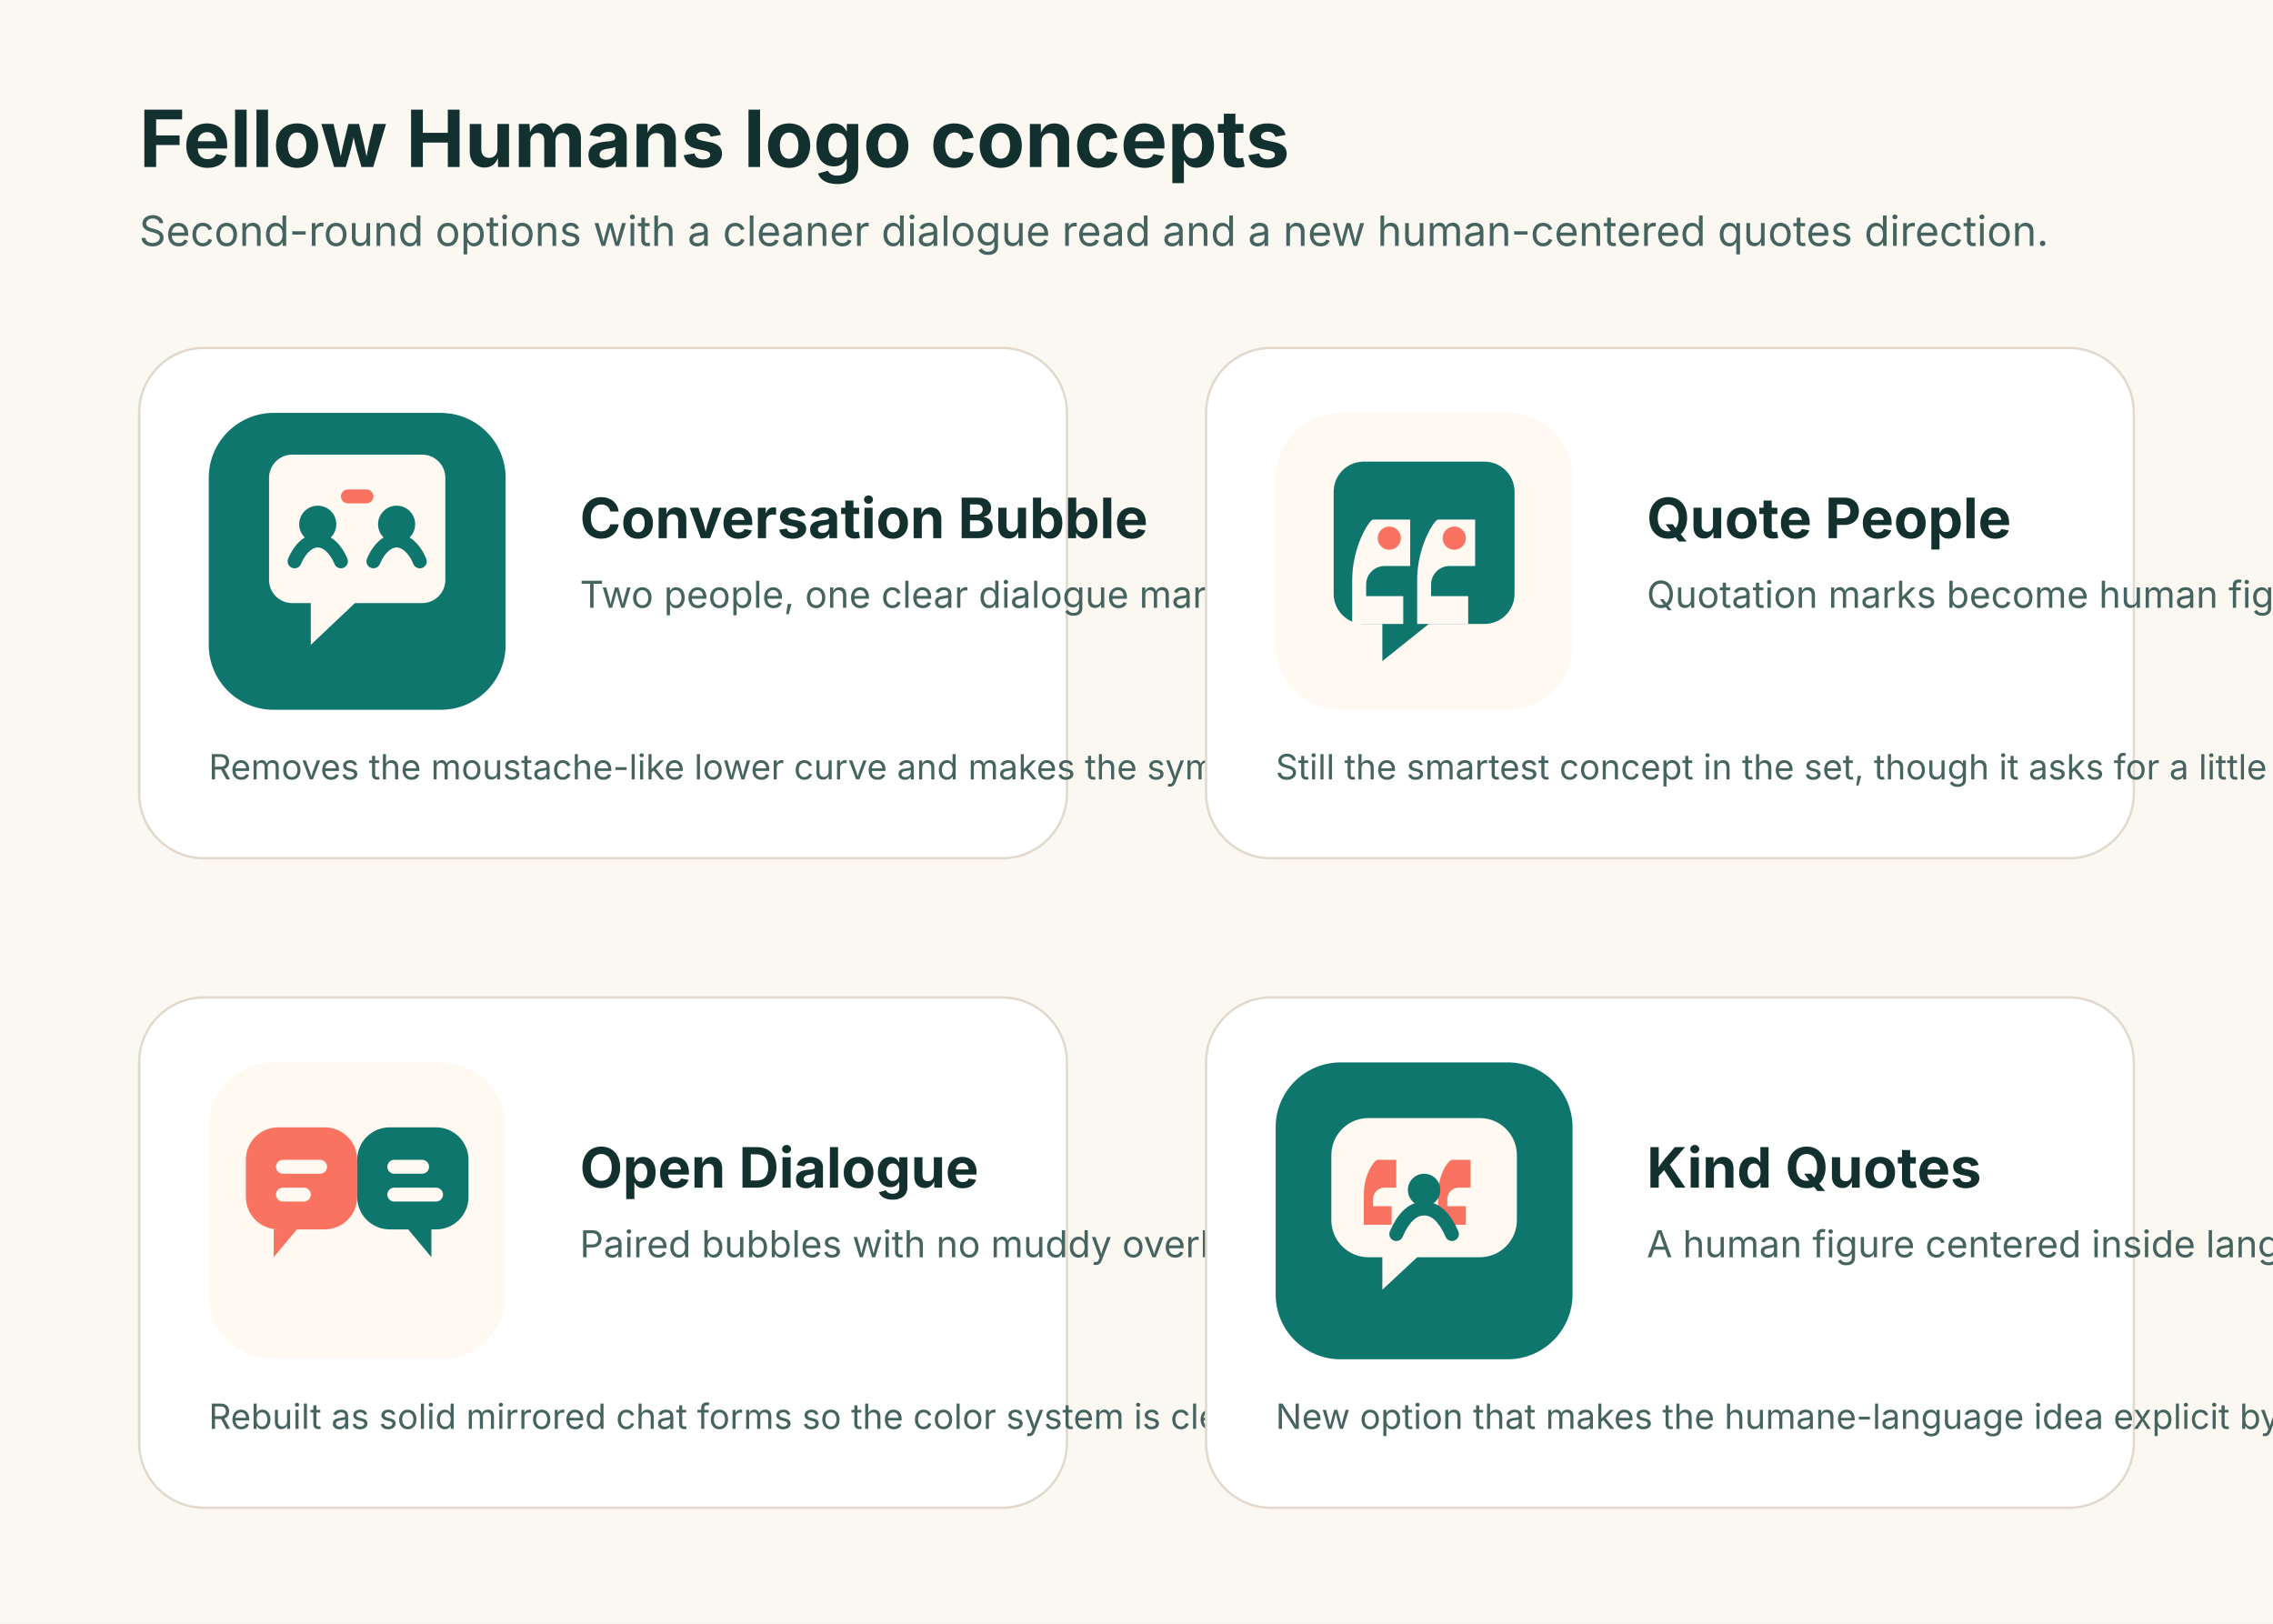
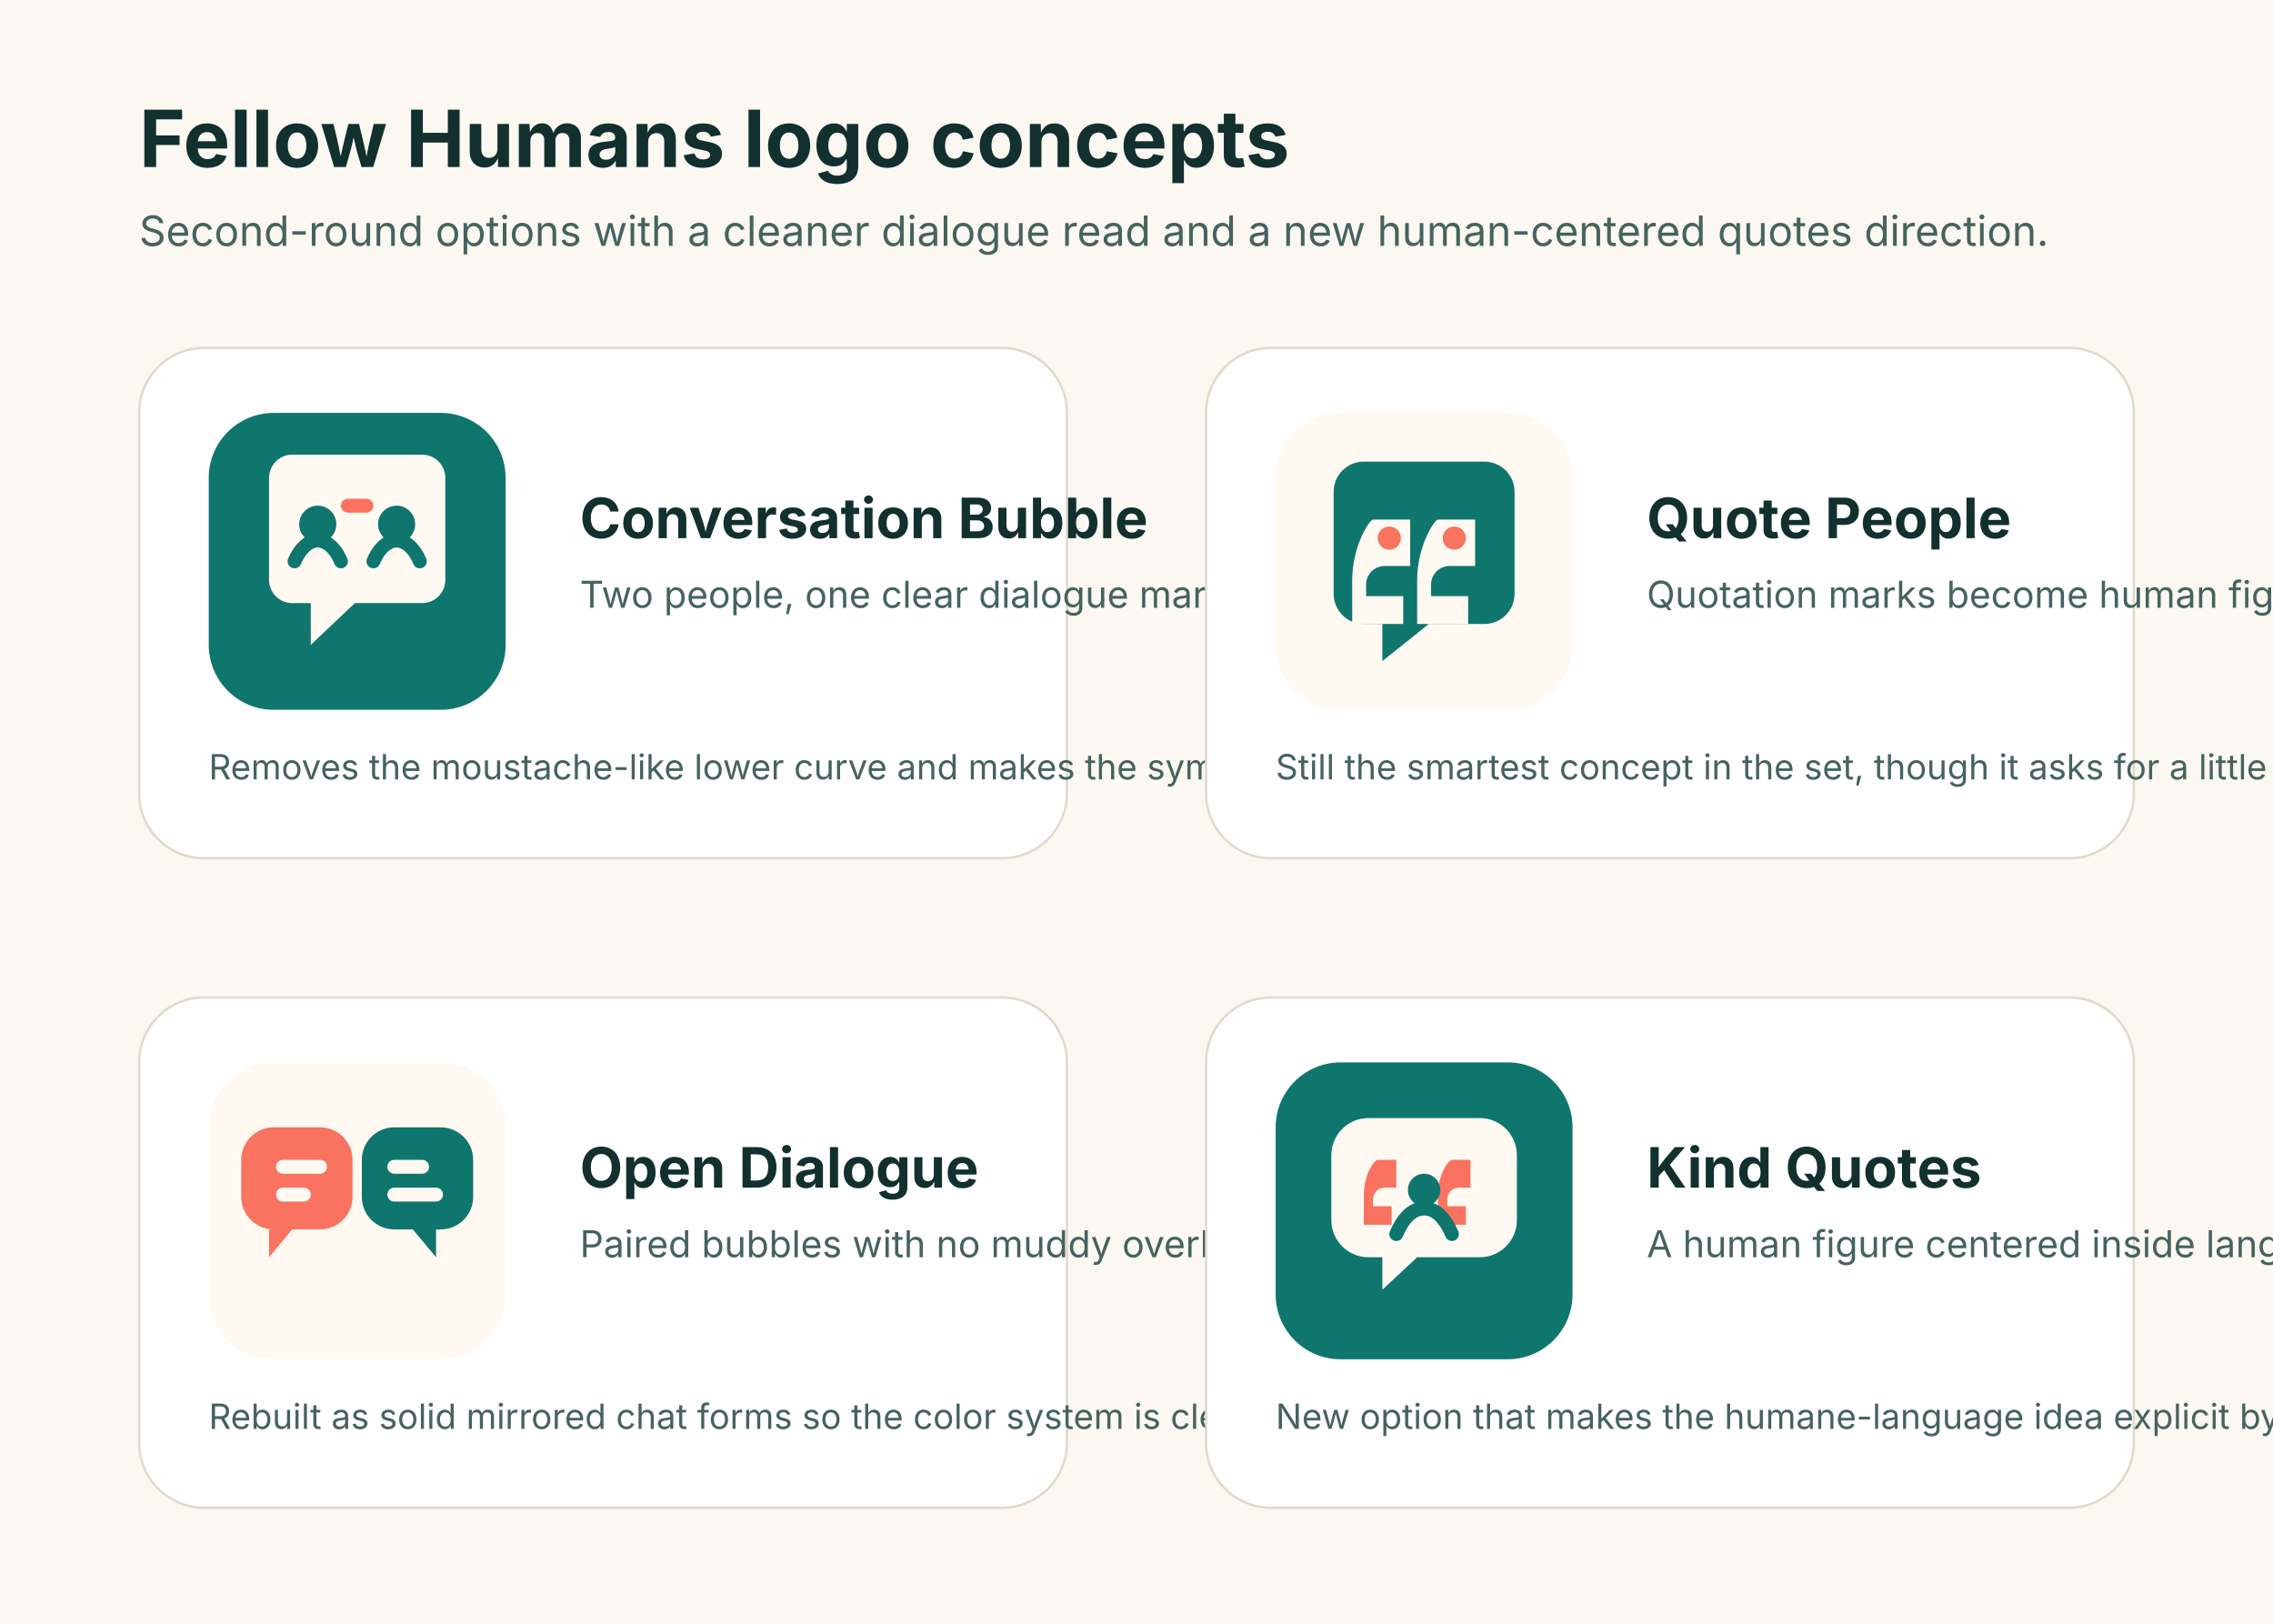
<svg xmlns="http://www.w3.org/2000/svg" viewBox="0 0 980 700" role="img" aria-labelledby="title desc">
  <rect width="980" height="700" fill="#FBF7F1" />
  <text x="60" y="72" fill="#11302E" font-family="Inter, Arial, sans-serif" font-size="34" font-weight="700">
    Fellow Humans logo concepts
  </text>
  <text x="60" y="106" fill="#45635F" font-family="Inter, Arial, sans-serif" font-size="18">
    Second-round options with a cleaner dialogue read and a new human-centered quotes direction.
  </text>
  <g transform="translate(60 150)">
    <rect width="400" height="220" rx="28" fill="#FFFFFF" stroke="#E2D8CC" />
    <g transform="translate(30 28)">
      <rect width="128" height="128" rx="28" fill="#0F766E" />
      <path d="M26 28C26 22.477 30.477 18 36 18H92C97.523 18 102 22.477 102 28V72C102 77.523 97.523 82 92 82H63L44 100V82H36C30.477 82 26 77.523 26 72V28Z" fill="#FFF9F2" />
-       <rect x="57" y="33" width="14" height="6" rx="3" fill="#F97360" />
+       <rect x="57" y="37" width="14" height="6" rx="3" fill="#F97360" />
      <circle cx="47" cy="48" r="8" fill="#0F766E" />
      <circle cx="81" cy="48" r="8" fill="#0F766E" />
      <path d="M37 64C39.5 58 43.5 55 47 55C50.5 55 54.5 58 57 64" fill="none" stroke="#0F766E" stroke-linecap="round" stroke-width="6" />
      <path d="M71 64C73.5 58 77.5 55 81 55C84.5 55 88.5 58 91 64" fill="none" stroke="#0F766E" stroke-linecap="round" stroke-width="6" />
    </g>
    <text x="190" y="82" fill="#11302E" font-family="Inter, Arial, sans-serif" font-size="24" font-weight="700">Conversation Bubble</text>
    <text x="190" y="112" fill="#45635F" font-family="Inter, Arial, sans-serif" font-size="16">Two people, one clear dialogue mark.</text>
    <text x="30" y="186" fill="#45635F" font-family="Inter, Arial, sans-serif" font-size="15">Removes the moustache-like lower curve and makes the symbol read as exchange instead of a face.</text>
  </g>
  <g transform="translate(520 150)">
    <rect width="400" height="220" rx="28" fill="#FFFFFF" stroke="#E2D8CC" />
    <g transform="translate(30 28)">
      <rect width="128" height="128" rx="28" fill="#FFF9F2" />
      <path d="M25 34C25 26.82 30.82 21 38 21H90C97.18 21 103 26.82 103 34V78C103 85.18 97.18 91 90 91H66L46 107V91H38C30.82 91 25 85.18 25 78V34Z" fill="#0F766E" />
      <path d="M42 46H58V66H47C42.582 66 39 69.582 39 74V79H55V91H33V72C33 57.641 40.387 46 42 46Z" fill="#FFF9F2" />
      <path d="M70 46H86V66H75C70.582 66 67 69.582 67 74V79H83V91H61V72C61 57.641 68.387 46 70 46Z" fill="#FFF9F2" />
      <circle cx="49" cy="54" r="5" fill="#F97360" />
      <circle cx="77" cy="54" r="5" fill="#F97360" />
    </g>
    <text x="190" y="82" fill="#11302E" font-family="Inter, Arial, sans-serif" font-size="24" font-weight="700">Quote People</text>
    <text x="190" y="112" fill="#45635F" font-family="Inter, Arial, sans-serif" font-size="16">Quotation marks become human figures.</text>
    <text x="30" y="186" fill="#45635F" font-family="Inter, Arial, sans-serif" font-size="15">Still the smartest concept in the set, though it asks for a little more interpretation at small sizes.</text>
  </g>
  <g transform="translate(60 430)">
    <rect width="400" height="220" rx="28" fill="#FFFFFF" stroke="#E2D8CC" />
    <g transform="translate(30 28)">
      <rect width="128" height="128" rx="28" fill="#FFF9F2" />
-       <path d="M16 42C16 34.268 22.268 28 30 28H50C57.732 28 64 34.268 64 42V58C64 65.732 57.732 72 50 72H38L28 84V72H30C22.268 72 16 65.732 16 58V42Z" fill="#F97360" />
-       <path d="M64 42C64 34.268 70.268 28 78 28H98C105.732 28 112 34.268 112 42V58C112 65.732 105.732 72 98 72H96V84L86 72H78C70.268 72 64 65.732 64 58V42Z" fill="#0F766E" />
+       <path d="M14 42C14 34.268 20.268 28 28 28H48C55.732 28 62 34.268 62 42V58C62 65.732 55.732 72 48 72H36L26 84V72H28C20.268 72 14 65.732 14 58V42Z" fill="#F97360" />
+       <path d="M66 42C66 34.268 72.268 28 80 28H100C107.732 28 114 34.268 114 42V58C114 65.732 107.732 72 100 72H98V84L88 72H80C72.268 72 66 65.732 66 58V42Z" fill="#0F766E" />
      <rect x="29" y="42" width="22" height="6" rx="3" fill="#FFF9F2" />
      <rect x="29" y="54" width="15" height="6" rx="3" fill="#FFF9F2" />
      <rect x="77" y="42" width="18" height="6" rx="3" fill="#FFF9F2" />
      <rect x="77" y="54" width="24" height="6" rx="3" fill="#FFF9F2" />
    </g>
    <text x="190" y="82" fill="#11302E" font-family="Inter, Arial, sans-serif" font-size="24" font-weight="700">Open Dialogue</text>
    <text x="190" y="112" fill="#45635F" font-family="Inter, Arial, sans-serif" font-size="16">Paired bubbles with no muddy overlap.</text>
    <text x="30" y="186" fill="#45635F" font-family="Inter, Arial, sans-serif" font-size="15">Rebuilt as solid mirrored chat forms so the color system is clearer and more icon-friendly.</text>
  </g>
  <g transform="translate(520 430)">
    <rect width="400" height="220" rx="28" fill="#FFFFFF" stroke="#E2D8CC" />
    <g transform="translate(30 28)">
      <rect width="128" height="128" rx="28" fill="#0F766E" />
      <path d="M24 40C24 31.163 31.163 24 40 24H88C96.837 24 104 31.163 104 40V68C104 76.837 96.837 84 88 84H61L46 98V84H40C31.163 84 24 76.837 24 68V40Z" fill="#FFF9F2" />
      <path d="M44 42H52V54H47C44.239 54 42 56.239 42 59V62H50V70H38V57C38 48.026 42.651 42 44 42Z" fill="#F97360" />
      <path d="M76 42H84V54H79C76.239 54 74 56.239 74 59V62H82V70H70V57C70 48.026 74.651 42 76 42Z" fill="#F97360" />
      <circle cx="64" cy="55" r="7" fill="#0F766E" />
      <path d="M52 74C55 67 59 63 64 63C69 63 73 67 76 74" fill="none" stroke="#0F766E" stroke-linecap="round" stroke-width="6" />
    </g>
    <text x="190" y="82" fill="#11302E" font-family="Inter, Arial, sans-serif" font-size="24" font-weight="700">Kind Quotes</text>
    <text x="190" y="112" fill="#45635F" font-family="Inter, Arial, sans-serif" font-size="16">A human figure centered inside language.</text>
    <text x="30" y="186" fill="#45635F" font-family="Inter, Arial, sans-serif" font-size="15">New option that makes the humane-language idea explicit by putting the person inside the quotes.</text>
  </g>
</svg>
